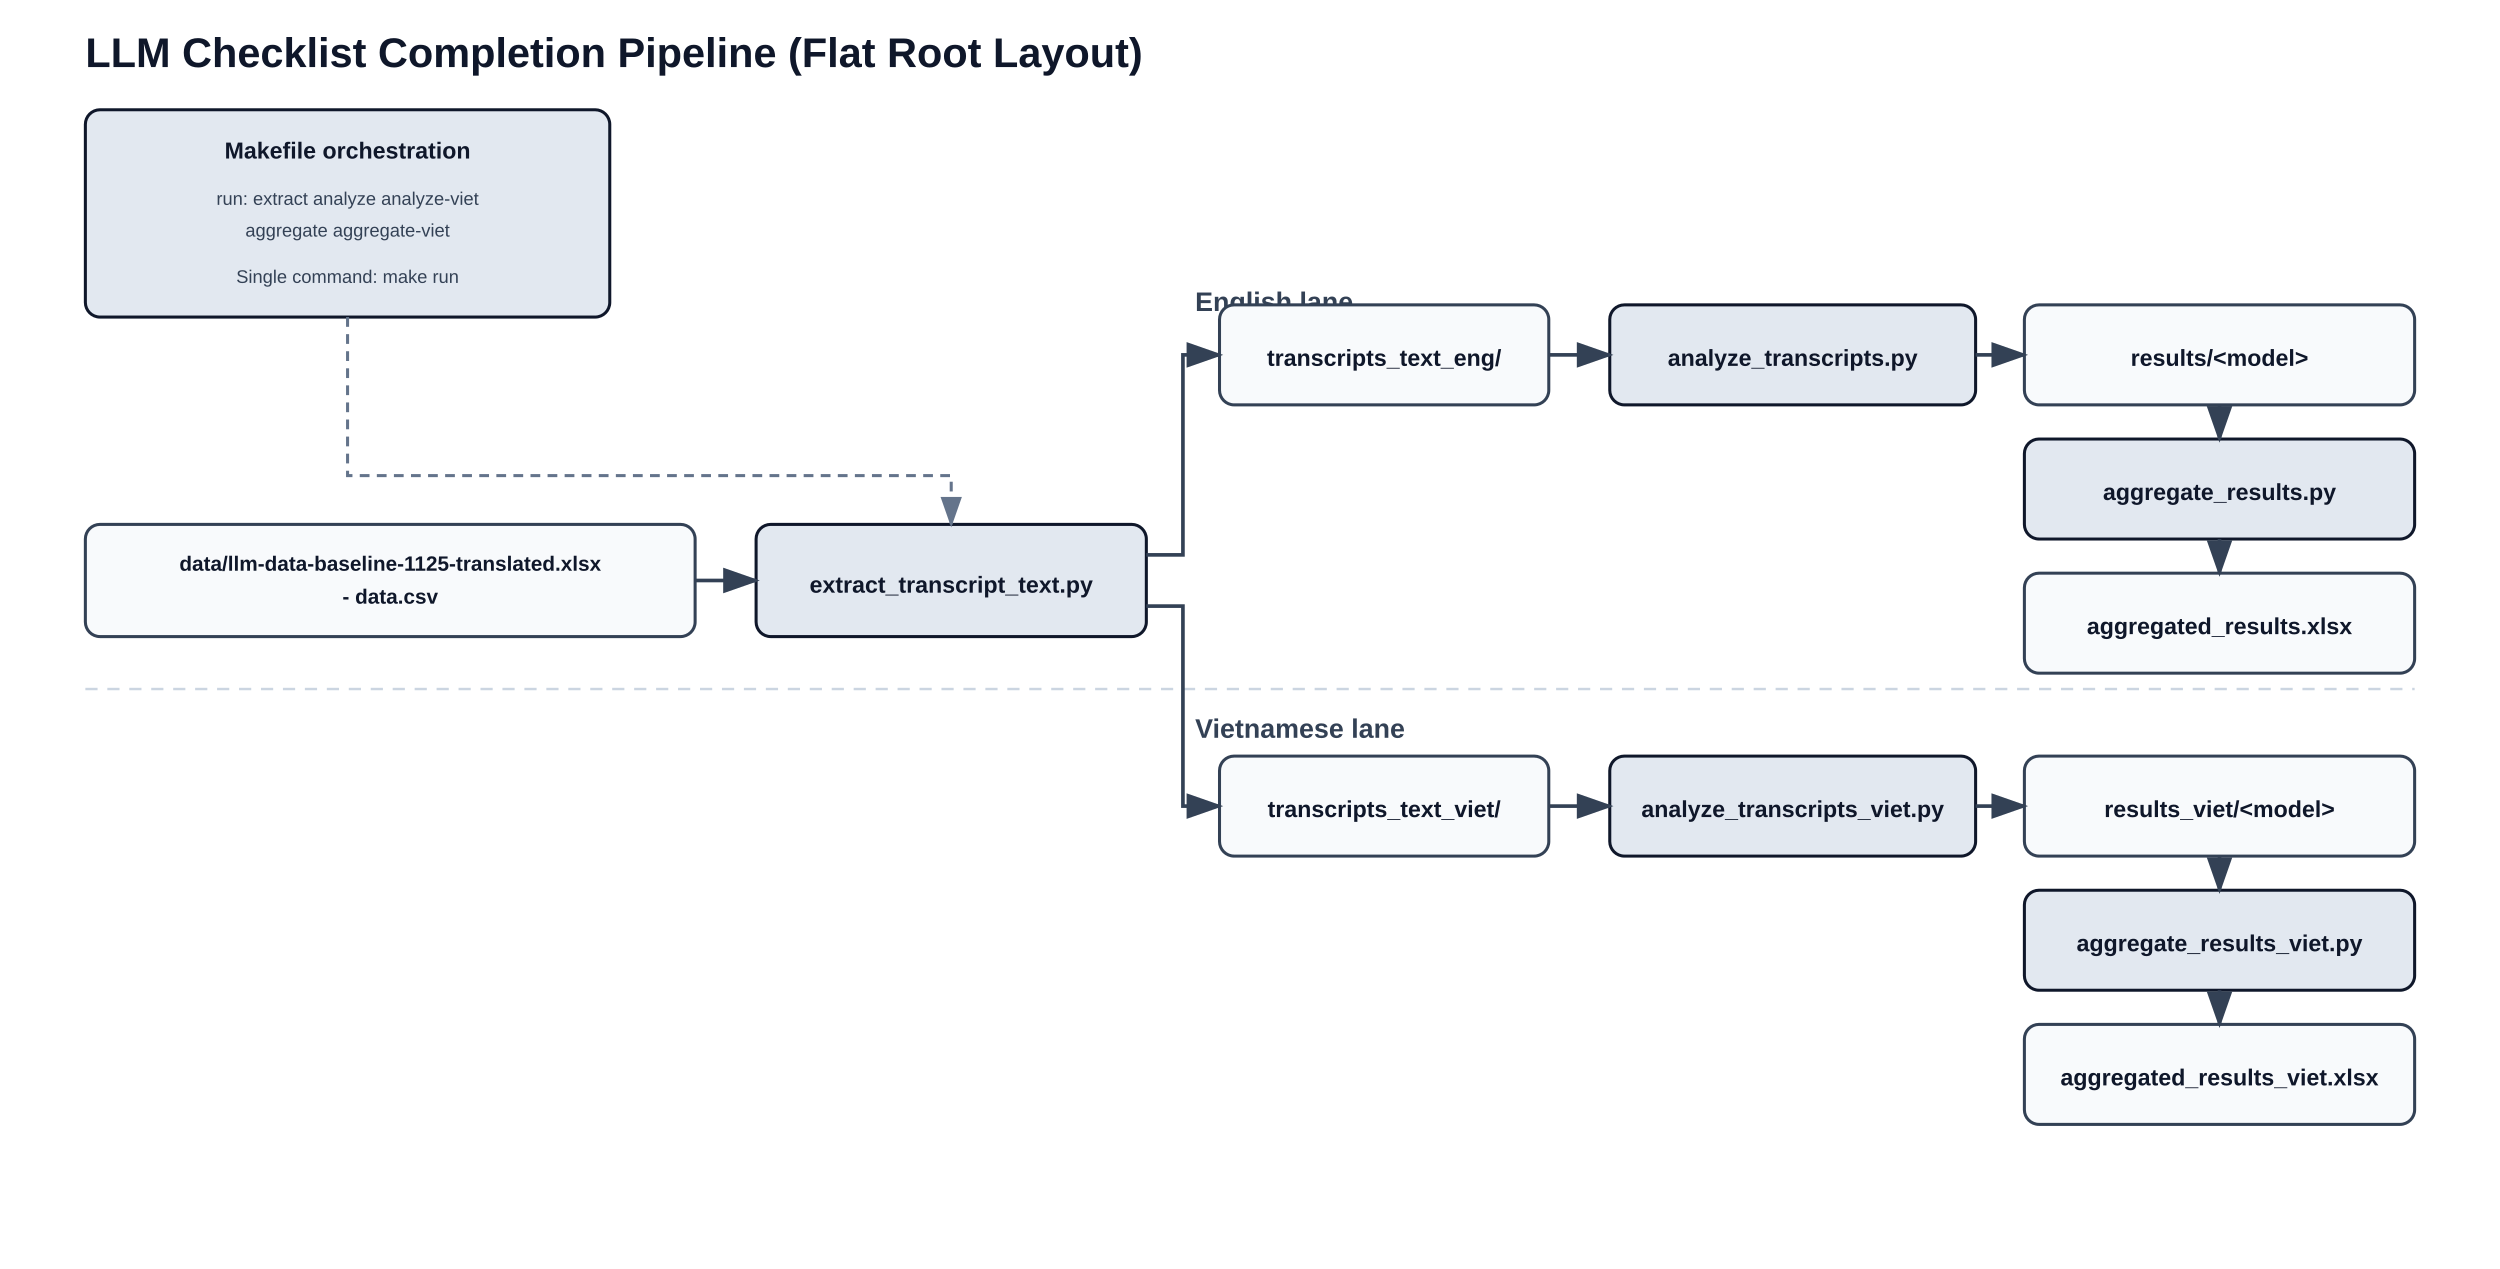
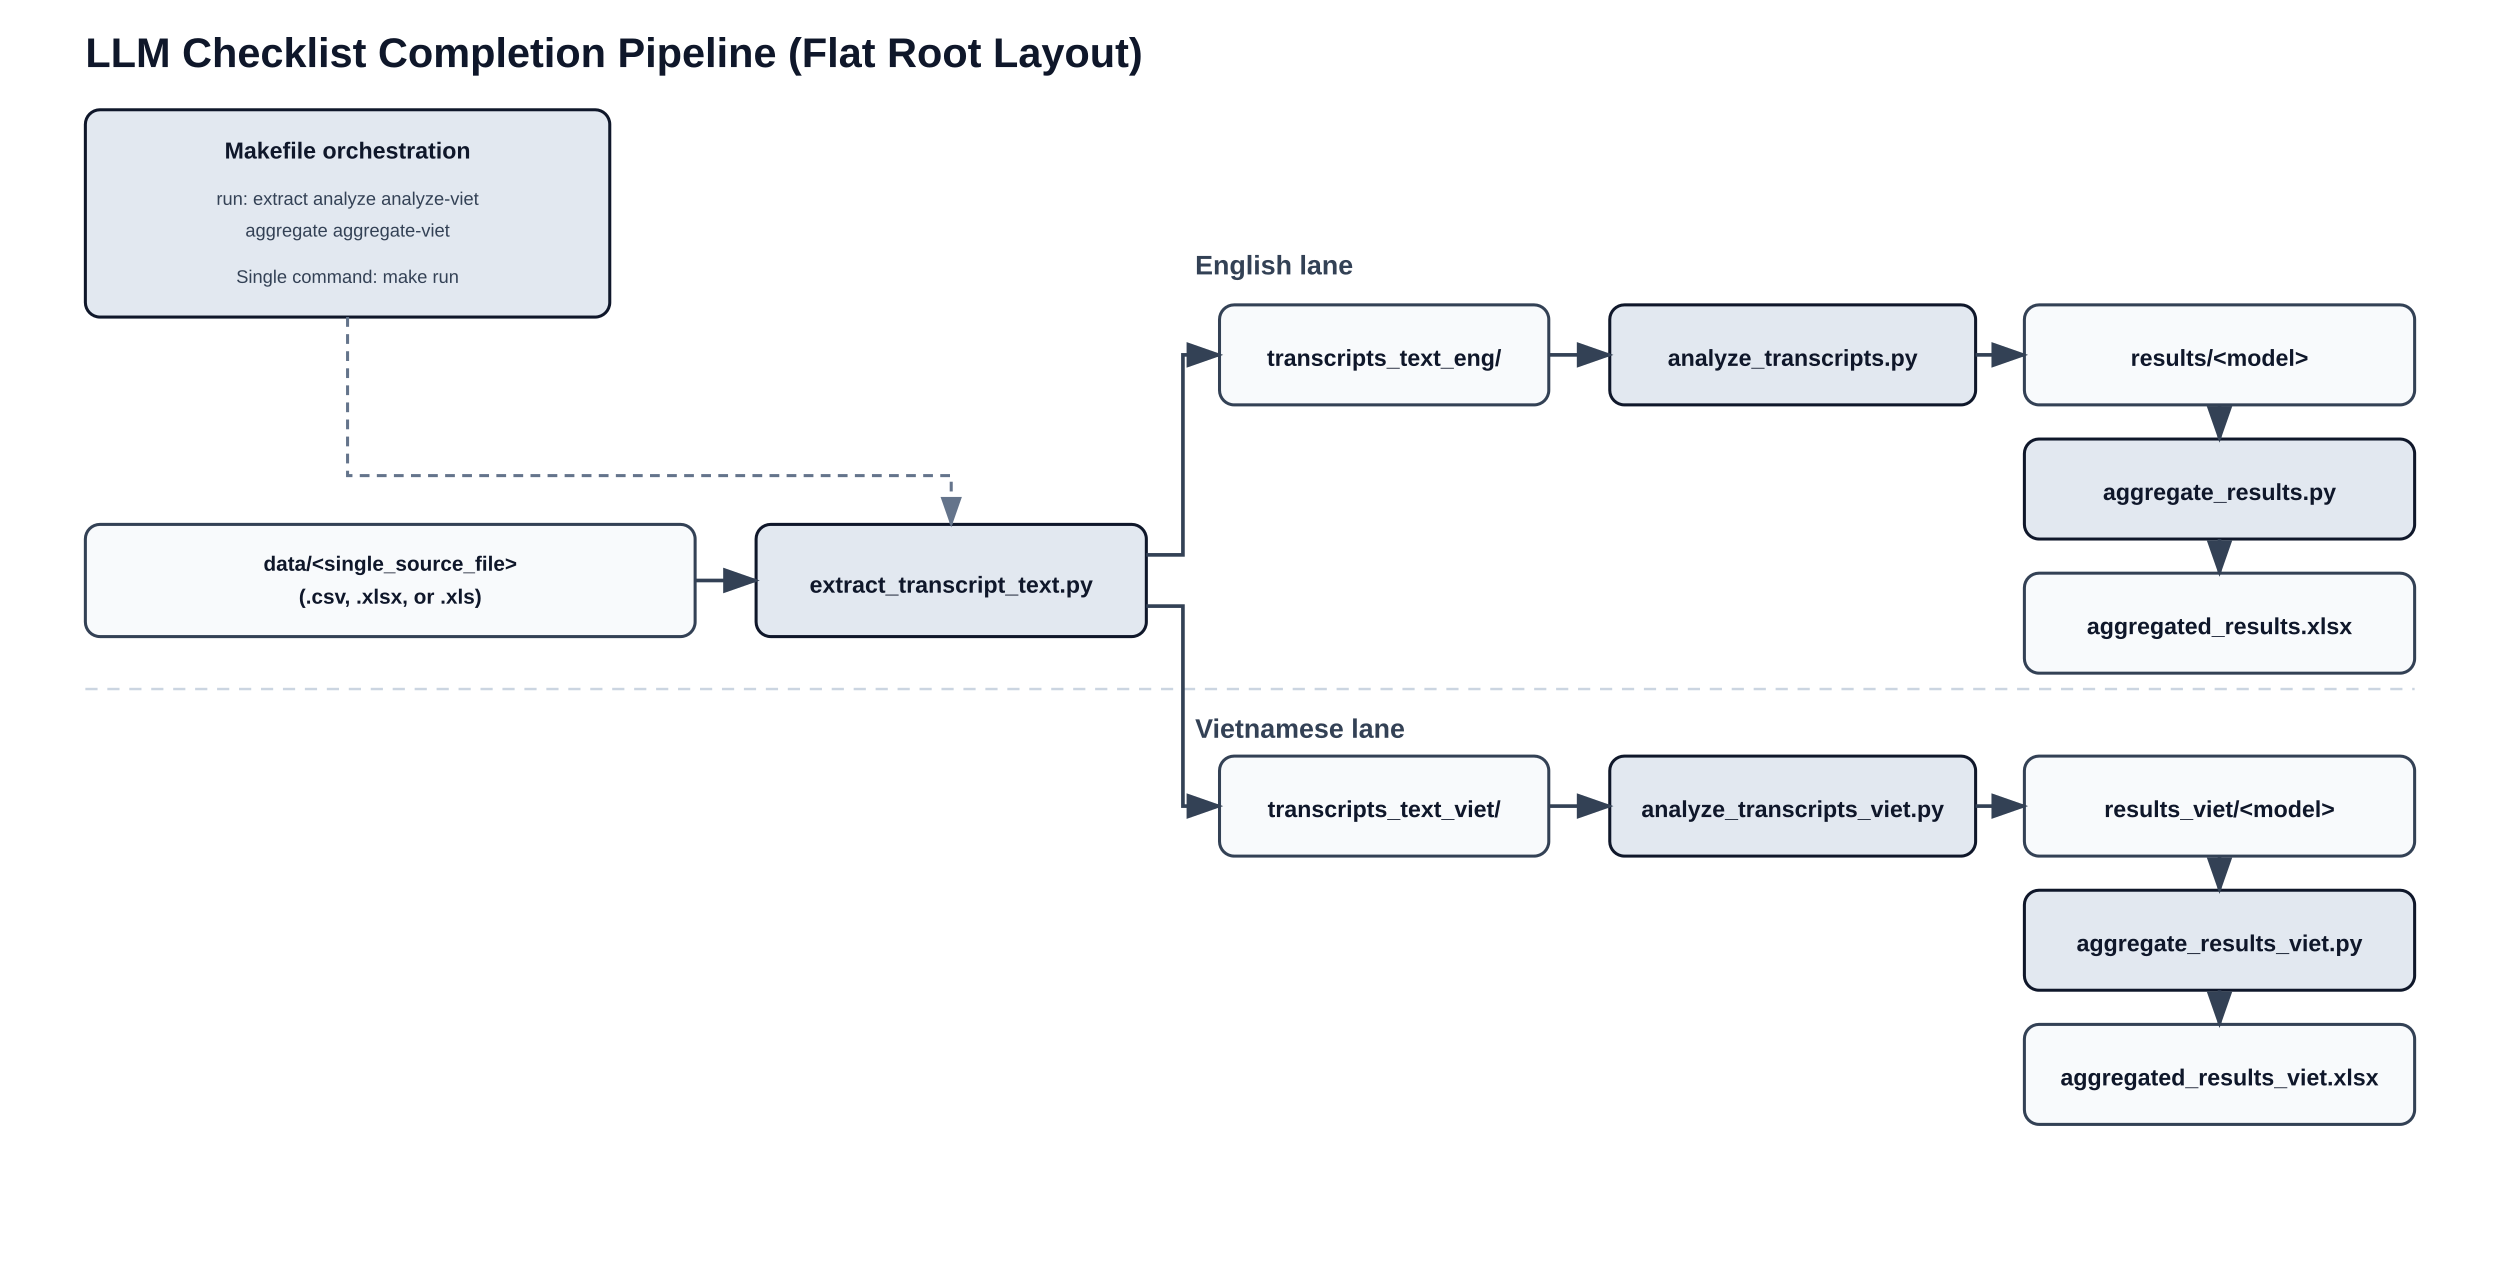
<svg xmlns="http://www.w3.org/2000/svg" width="2050" height="1040" viewBox="0 0 2050 1040">
  <defs>
    <style>
      .title { font: 700 34px Arial, sans-serif; fill: #0f172a; }
      .lane { font: 700 22px Arial, sans-serif; fill: #334155; }
      .label { font: 600 19px Arial, sans-serif; fill: #0f172a; text-anchor: middle; }
      .small { font: 500 15px Arial, sans-serif; fill: #334155; text-anchor: middle; }
      .box { fill: #f8fafc; stroke: #334155; stroke-width: 2.5; rx: 12; ry: 12; }
      .accent { fill: #e2e8f0; stroke: #0f172a; stroke-width: 2.5; rx: 12; ry: 12; }
      .flow { stroke: #334155; stroke-width: 3; fill: none; marker-end: url(#arrowhead); }
      .flow-dashed { stroke: #64748b; stroke-width: 2.5; stroke-dasharray: 8 6; fill: none; marker-end: url(#arrowhead-light); }
      .divider { stroke: #cbd5e1; stroke-width: 2; stroke-dasharray: 10 8; }
    </style>
    <marker id="arrowhead" markerWidth="10" markerHeight="7" refX="9" refY="3.5" orient="auto">
      <polygon points="0 0, 10 3.5, 0 7" fill="#334155" />
    </marker>
    <marker id="arrowhead-light" markerWidth="10" markerHeight="7" refX="9" refY="3.5" orient="auto">
      <polygon points="0 0, 10 3.5, 0 7" fill="#64748b" />
    </marker>
  </defs>
  <text x="70" y="55" class="title">LLM Checklist Completion Pipeline (Flat Root Layout)</text>
  <rect x="70" y="90" width="430" height="170" class="accent" />
  <text x="285" y="130" class="label">Makefile orchestration</text>
  <text x="285" y="168" class="small">run: extract analyze analyze-viet</text>
  <text x="285" y="194" class="small">aggregate aggregate-viet</text>
  <text x="285" y="232" class="small">Single command: make run</text>
  <line x1="70" y1="565" x2="1980" y2="565" class="divider" />
-   <text x="980" y="255" class="lane">English lane</text>
+   <text x="980" y="225" class="lane">English lane</text>
  <text x="980" y="605" class="lane">Vietnamese lane</text>
  <rect x="70" y="430" width="500" height="92" class="box" />
-   <text x="320" y="468" class="label" style="font-size:17px;">data/llm-data-baseline-1125-translated.xlsx</text>
-   <text x="320" y="495" class="label" style="font-size:17px;">- data.csv</text>
+   <text x="320" y="468" class="label" style="font-size:17px;">data/&lt;single_source_file&gt;</text>
+   <text x="320" y="495" class="label" style="font-size:17px;">(.csv, .xlsx, or .xls)</text>
  <rect x="620" y="430" width="320" height="92" class="accent" />
  <text x="780" y="486" class="label">extract_transcript_text.py</text>
  <rect x="1000" y="250" width="270" height="82" class="box" />
  <text x="1135" y="300" class="label">transcripts_text_eng/</text>
  <rect x="1320" y="250" width="300" height="82" class="accent" />
  <text x="1470" y="300" class="label">analyze_transcripts.py</text>
  <rect x="1660" y="250" width="320" height="82" class="box" />
  <text x="1820" y="300" class="label">results/&lt;model&gt;</text>
  <rect x="1660" y="360" width="320" height="82" class="accent" />
  <text x="1820" y="410" class="label">aggregate_results.py</text>
  <rect x="1660" y="470" width="320" height="82" class="box" />
  <text x="1820" y="520" class="label">aggregated_results.xlsx</text>
  <rect x="1000" y="620" width="270" height="82" class="box" />
  <text x="1135" y="670" class="label">transcripts_text_viet/</text>
  <rect x="1320" y="620" width="300" height="82" class="accent" />
  <text x="1470" y="670" class="label">analyze_transcripts_viet.py</text>
  <rect x="1660" y="620" width="320" height="82" class="box" />
  <text x="1820" y="670" class="label">results_viet/&lt;model&gt;</text>
  <rect x="1660" y="730" width="320" height="82" class="accent" />
  <text x="1820" y="780" class="label">aggregate_results_viet.py</text>
  <rect x="1660" y="840" width="320" height="82" class="box" />
  <text x="1820" y="890" class="label">aggregated_results_viet.xlsx</text>
  <line x1="570" y1="476" x2="620" y2="476" class="flow" />
  <polyline points="940,455 970,455 970,291 1000,291" class="flow" />
  <polyline points="940,497 970,497 970,661 1000,661" class="flow" />
  <line x1="1270" y1="291" x2="1320" y2="291" class="flow" />
  <line x1="1620" y1="291" x2="1660" y2="291" class="flow" />
  <line x1="1820" y1="332" x2="1820" y2="360" class="flow" />
  <line x1="1820" y1="442" x2="1820" y2="470" class="flow" />
  <line x1="1270" y1="661" x2="1320" y2="661" class="flow" />
  <line x1="1620" y1="661" x2="1660" y2="661" class="flow" />
  <line x1="1820" y1="702" x2="1820" y2="730" class="flow" />
  <line x1="1820" y1="812" x2="1820" y2="840" class="flow" />
  <polyline points="285,260 285,390 780,390 780,430" class="flow-dashed" />
</svg>
